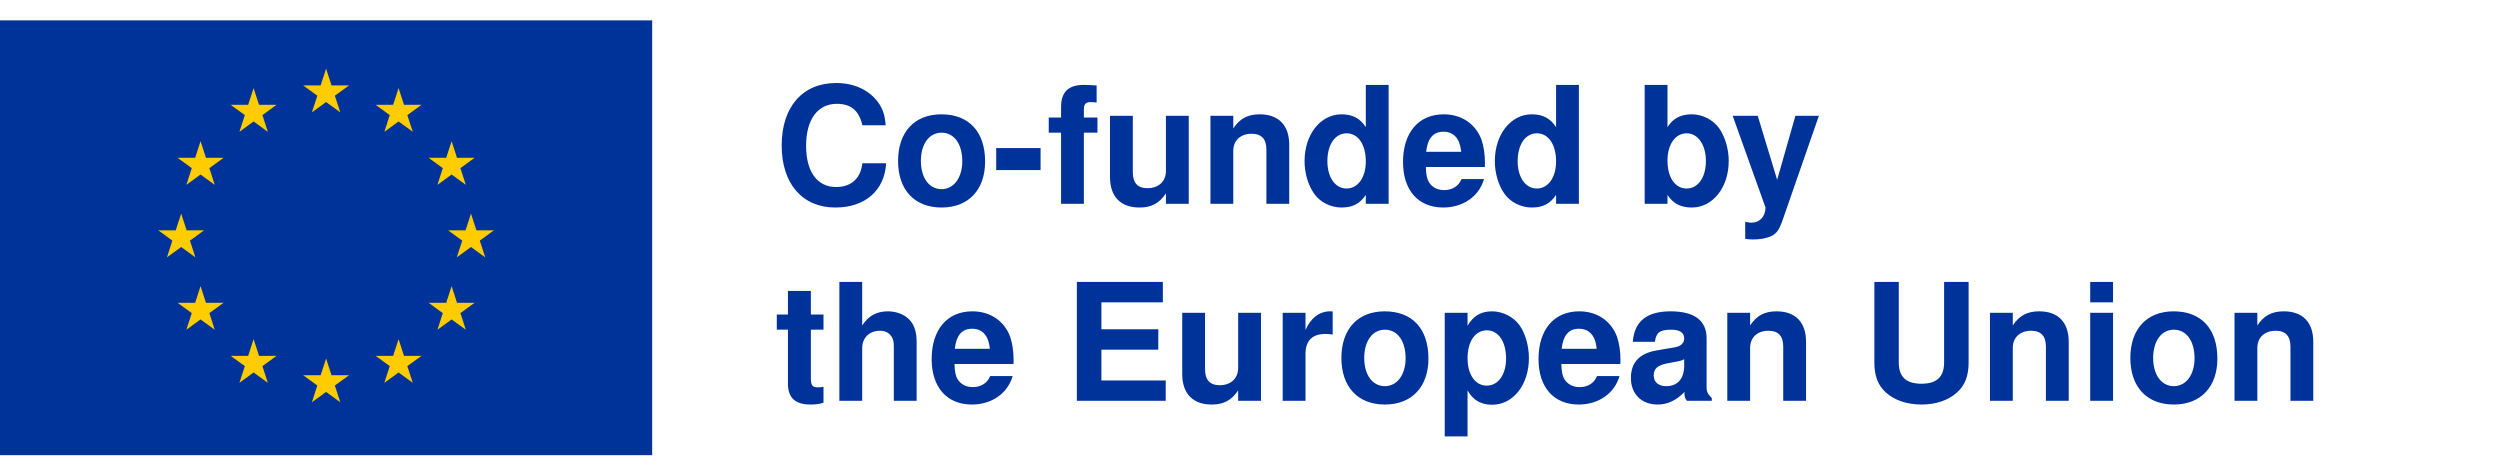
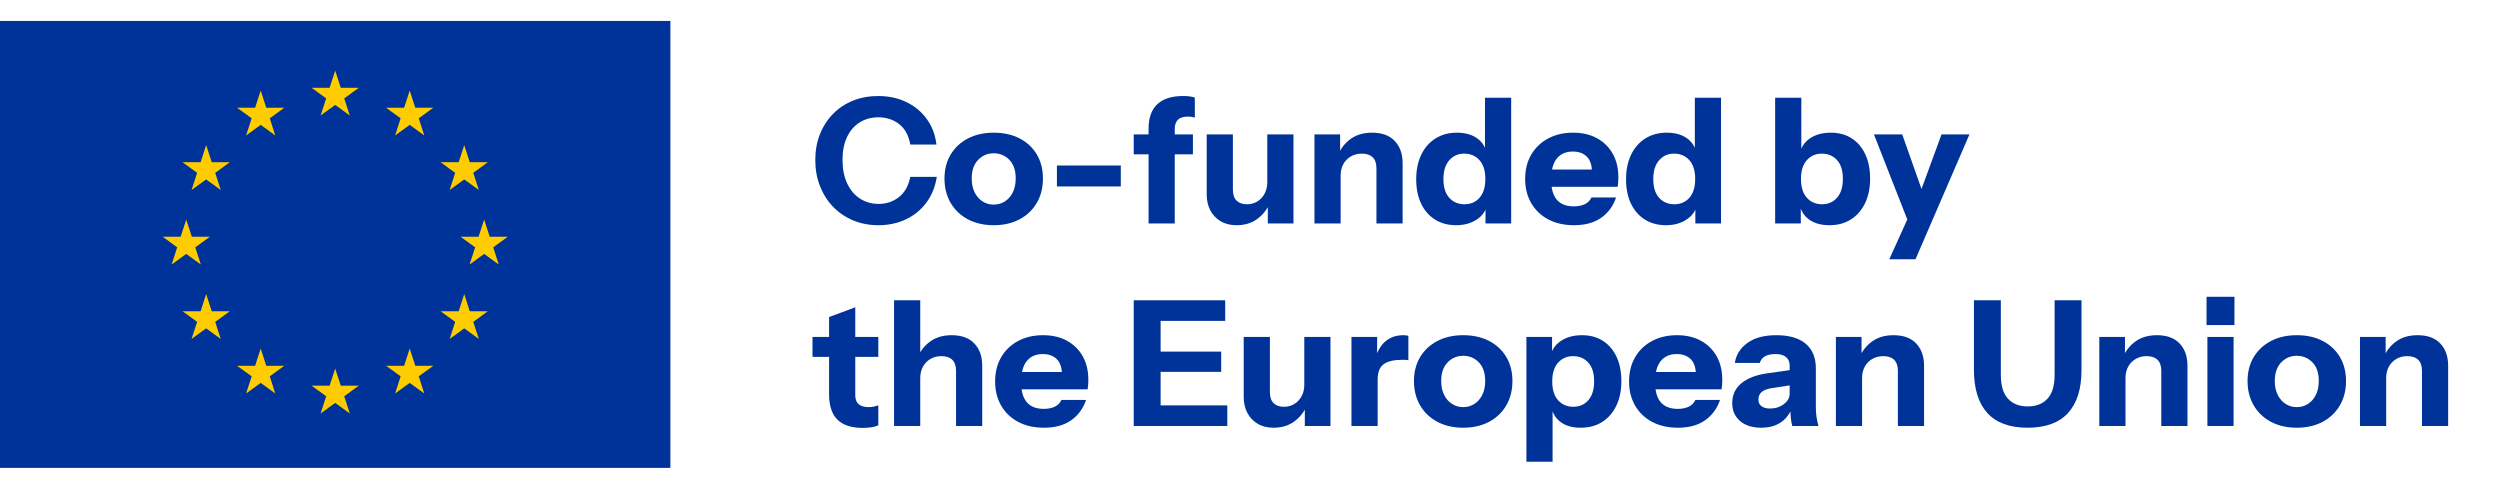
- <svg xmlns="http://www.w3.org/2000/svg" viewBox="0 0 368 70" role="img" aria-label="Co-funded by the European Union">
+ <svg xmlns="http://www.w3.org/2000/svg" viewBox="0 0 358 70" role="img" aria-label="Co-funded by the European Union">
  <rect x="0" y="3.0" width="96.0" height="64.0" fill="#003399" />
  <g fill="#FFCC00">
    <polygon points="48.00,10.11 47.20,12.57 44.62,12.57 46.71,14.09 45.91,16.54 48.00,15.02 50.09,16.54 49.29,14.09 51.38,12.57 48.80,12.57" />
    <polygon points="58.67,12.97 57.87,15.43 55.29,15.43 57.37,16.94 56.58,19.40 58.67,17.88 60.76,19.40 59.96,16.94 62.05,15.43 59.47,15.43" />
    <polygon points="66.48,20.78 65.68,23.23 63.09,23.23 65.18,24.75 64.39,27.21 66.48,25.69 68.57,27.21 67.77,24.75 69.86,23.23 67.27,23.23" />
    <polygon points="69.33,31.44 68.53,33.90 65.95,33.90 68.04,35.42 67.24,37.88 69.33,36.36 71.42,37.88 70.63,35.42 72.71,33.90 70.13,33.90" />
    <polygon points="66.48,42.11 65.68,44.57 63.09,44.57 65.18,46.09 64.39,48.54 66.48,47.02 68.57,48.54 67.77,46.09 69.86,44.57 67.27,44.57" />
    <polygon points="58.67,49.92 57.87,52.38 55.29,52.38 57.37,53.89 56.58,56.35 58.67,54.83 60.76,56.35 59.96,53.89 62.05,52.38 59.47,52.38" />
    <polygon points="48.00,52.78 47.20,55.23 44.62,55.23 46.71,56.75 45.91,59.21 48.00,57.69 50.09,59.21 49.29,56.75 51.38,55.23 48.80,55.23" />
    <polygon points="37.33,49.92 36.53,52.38 33.95,52.38 36.04,53.89 35.24,56.35 37.33,54.83 39.42,56.35 38.63,53.89 40.71,52.38 38.13,52.38" />
    <polygon points="29.52,42.11 28.73,44.57 26.14,44.57 28.23,46.09 27.43,48.54 29.52,47.02 31.61,48.54 30.82,46.09 32.91,44.57 30.32,44.57" />
    <polygon points="26.67,31.44 25.87,33.90 23.29,33.90 25.37,35.42 24.58,37.88 26.67,36.36 28.76,37.88 27.96,35.42 30.05,33.90 27.47,33.90" />
    <polygon points="29.52,20.78 28.73,23.23 26.14,23.23 28.23,24.75 27.43,27.21 29.52,25.69 31.61,27.21 30.82,24.75 32.91,23.23 30.32,23.23" />
    <polygon points="37.33,12.97 36.53,15.43 33.95,15.43 36.04,16.94 35.24,19.40 37.33,17.88 39.42,19.40 38.63,16.94 40.71,15.43 38.13,15.43" />
  </g>
-   <g fill="#003399" font-family="Helvetica Neue, Helvetica, Arial, sans-serif" font-weight="700" font-size="24">
-     <text x="114" y="30">Co-funded by</text>
-     <text x="114" y="59">the European Union</text>
+   <g fill="#003399">
+     <path transform="translate(116.00 32.00) scale(0.025 -0.025)" d="M391 -10Q313 -10 247.0 17.5Q181 45 132.5 95.0Q84 145 57.0 213.5Q30 282 30 363Q30 444 56.5 511.0Q83 578 131.5 627.5Q180 677 246.0 703.5Q312 730 391 730Q480 730 551.5 695.5Q623 661 668.5 598.5Q714 536 724 452H574Q561 529 511.0 568.5Q461 608 392 608Q331 608 284.5 579.0Q238 550 212.0 495.5Q186 441 186 364Q186 286 212.5 229.5Q239 173 286.0 142.5Q333 112 394 112Q459 112 509.0 151.0Q559 190 574 267H726Q713 183 667.0 120.5Q621 58 550.0 24.0Q479 -10 391 -10Z" />
+     <path transform="translate(134.75 32.00) scale(0.025 -0.025)" d="M302 -10Q218 -10 154.5 23.5Q91 57 55.5 117.5Q20 178 20 257Q20 336 55.5 395.0Q91 454 154.5 487.0Q218 520 302 520Q387 520 450.5 487.0Q514 454 549.0 395.0Q584 336 584 257Q584 178 548.5 117.5Q513 57 449.5 23.5Q386 -10 302 -10ZM302 108Q337 108 365.5 126.0Q394 144 411.0 177.5Q428 211 428 258Q428 327 391.5 364.5Q355 402 302 402Q249 402 212.5 364.0Q176 326 176 258Q176 211 193.0 177.5Q210 144 238.5 126.0Q267 108 302 108Z" />
+     <path transform="translate(149.85 32.00) scale(0.025 -0.025)" d="M60 212V332H426V212Z" />
+     <path transform="translate(162.00 32.00) scale(0.025 -0.025)" d="M99 0V544Q99 636 149.0 683.0Q199 730 297 730Q318 730 333.5 728.0Q349 726 364 721V606Q357 609 347.0 610.5Q337 612 323 612Q285 612 267.0 594.0Q249 576 249 542V0ZM14 396V510H353V396Z" />
+     <path transform="translate(171.45 32.00) scale(0.025 -0.025)" d="M225 -10Q171 -10 132.5 13.5Q94 37 74.0 76.5Q54 116 54 165V510H204V194Q204 152 225.0 131.0Q246 110 284 110Q318 110 344.0 126.0Q370 142 385.5 170.5Q401 199 401 236L414 113Q389 58 341.0 24.0Q293 -10 225 -10ZM404 0V120H401V510H551V0Z" />
+     <path transform="translate(186.73 32.00) scale(0.025 -0.025)" d="M60 0V510H207V390H210V0ZM415 0V316Q415 358 393.5 379.0Q372 400 331 400Q296 400 268.5 384.0Q241 368 225.5 340.0Q210 312 210 274L197 397Q222 453 270.5 486.5Q319 520 390 520Q475 520 520.0 472.5Q565 425 565 345V0Z" />
+     <path transform="translate(202.20 32.00) scale(0.025 -0.025)" d="M421 0V113L431 111Q421 56 371.5 23.0Q322 -10 253 -10Q183 -10 131.5 22.5Q80 55 52.0 114.0Q24 173 24 253Q24 334 53.0 394.0Q82 454 134.5 487.0Q187 520 257 520Q330 520 375.5 486.0Q421 452 429 393L418 392V720H568V0ZM301 110Q354 110 387.0 147.5Q420 185 420 255Q420 325 386.5 362.5Q353 400 299 400Q247 400 213.5 362.0Q180 324 180 254Q180 184 213.5 147.0Q247 110 301 110Z" />
+     <path transform="translate(217.90 32.00) scale(0.025 -0.025)" d="M300 -10Q215 -10 152.0 23.5Q89 57 54.5 117.0Q20 177 20 255Q20 334 54.5 393.5Q89 453 151.0 486.5Q213 520 295 520Q374 520 432.0 488.0Q490 456 522.0 399.0Q554 342 554 265Q554 249 553.0 235.5Q552 222 550 210H108V309H429L403 291Q403 353 373.5 382.5Q344 412 293 412Q234 412 201.5 372.0Q169 332 169 252Q169 174 201.5 136.0Q234 98 299 98Q335 98 361.0 110.0Q387 122 400 149H541Q516 75 455.5 32.5Q395 -10 300 -10Z" />
+     <path transform="translate(232.25 32.00) scale(0.025 -0.025)" d="M421 0V113L431 111Q421 56 371.5 23.0Q322 -10 253 -10Q183 -10 131.5 22.5Q80 55 52.0 114.0Q24 173 24 253Q24 334 53.0 394.0Q82 454 134.5 487.0Q187 520 257 520Q330 520 375.5 486.0Q421 452 429 393L418 392V720H568V0ZM301 110Q354 110 387.0 147.5Q420 185 420 255Q420 325 386.5 362.5Q353 400 299 400Q247 400 213.5 362.0Q180 324 180 254Q180 184 213.5 147.0Q247 110 301 110Z" />
+     <path transform="translate(252.70 32.00) scale(0.025 -0.025)" d="M371 -10Q298 -10 252.5 24.0Q207 58 199 117L207 118V0H60V720H210V397L201 399Q212 455 259.5 487.5Q307 520 379 520Q448 520 498.5 487.5Q549 455 576.5 396.0Q604 337 604 257Q604 176 575.0 116.0Q546 56 494.0 23.0Q442 -10 371 -10ZM329 110Q382 110 415.0 148.0Q448 186 448 256Q448 326 414.5 363.0Q381 400 327 400Q275 400 241.5 362.5Q208 325 208 255Q208 185 241.5 147.5Q275 110 329 110Z" />
+     <path transform="translate(268.40 32.00) scale(0.025 -0.025)" d="M86 -205 227 107 253 150 385 510H545L236 -205ZM194 10 -2 510H160L321 54Z" />
+   </g>
+   <g fill="#003399">
+     <path transform="translate(116.00 61.00) scale(0.025 -0.025)" d="M302 -11Q204 -11 156.5 36.5Q109 84 109 181V624L259 680V176Q259 142 278.0 125.0Q297 108 337 108Q352 108 365.0 111.0Q378 114 391 118V4Q378 -3 354.5 -7.0Q331 -11 302 -11ZM14 396V510H391V396Z" />
+     <path transform="translate(126.53 61.00) scale(0.025 -0.025)" d="M60 0V720H210V0ZM415 0V316Q415 358 393.5 379.0Q372 400 331 400Q296 400 268.5 384.0Q241 368 225.5 340.0Q210 312 210 274L197 397Q222 453 270.5 486.5Q319 520 390 520Q475 520 520.0 472.5Q565 425 565 345V0Z" />
+     <path transform="translate(142.00 61.00) scale(0.025 -0.025)" d="M300 -10Q215 -10 152.0 23.5Q89 57 54.5 117.0Q20 177 20 255Q20 334 54.5 393.5Q89 453 151.0 486.5Q213 520 295 520Q374 520 432.0 488.0Q490 456 522.0 399.0Q554 342 554 265Q554 249 553.0 235.5Q552 222 550 210H108V309H429L403 291Q403 353 373.5 382.5Q344 412 293 412Q234 412 201.5 372.0Q169 332 169 252Q169 174 201.5 136.0Q234 98 299 98Q335 98 361.0 110.0Q387 122 400 149H541Q516 75 455.5 32.5Q395 -10 300 -10Z" />
+     <path transform="translate(161.10 61.00) scale(0.025 -0.025)" d="M50 0V720H204V0ZM122 0V118H586V0ZM122 310V426H551V310ZM122 602V720H574V602Z" />
+     <path transform="translate(176.75 61.00) scale(0.025 -0.025)" d="M225 -10Q171 -10 132.5 13.5Q94 37 74.0 76.5Q54 116 54 165V510H204V194Q204 152 225.0 131.0Q246 110 284 110Q318 110 344.0 126.0Q370 142 385.5 170.5Q401 199 401 236L414 113Q389 58 341.0 24.0Q293 -10 225 -10ZM404 0V120H401V510H551V0Z" />
+     <path transform="translate(192.03 61.00) scale(0.025 -0.025)" d="M60 0V510H207V390H210V0ZM210 266 197 387Q215 452 256.0 486.0Q297 520 358 520Q377 520 386 516V376Q381 378 372.0 378.5Q363 379 350 379Q278 379 244.0 353.5Q210 328 210 266Z" />
+     <path transform="translate(201.98 61.00) scale(0.025 -0.025)" d="M302 -10Q218 -10 154.5 23.5Q91 57 55.5 117.5Q20 178 20 257Q20 336 55.5 395.0Q91 454 154.5 487.0Q218 520 302 520Q387 520 450.5 487.0Q514 454 549.0 395.0Q584 336 584 257Q584 178 548.5 117.5Q513 57 449.5 23.5Q386 -10 302 -10ZM302 108Q337 108 365.5 126.0Q394 144 411.0 177.5Q428 211 428 258Q428 327 391.5 364.5Q355 402 302 402Q249 402 212.5 364.0Q176 326 176 258Q176 211 193.0 177.5Q210 144 238.5 126.0Q267 108 302 108Z" />
+     <path transform="translate(217.08 61.00) scale(0.025 -0.025)" d="M371 -10Q298 -10 254.0 24.0Q210 58 202 117L210 118V-205H60V510H207V397L198 399Q209 455 258.0 487.5Q307 520 379 520Q448 520 498.5 487.5Q549 455 576.5 396.0Q604 337 604 257Q604 176 575.0 116.0Q546 56 494.0 23.0Q442 -10 371 -10ZM329 110Q382 110 415.0 148.0Q448 186 448 256Q448 326 414.5 363.0Q381 400 327 400Q275 400 241.5 362.5Q208 325 208 255Q208 185 241.5 147.5Q275 110 329 110Z" />
+     <path transform="translate(232.78 61.00) scale(0.025 -0.025)" d="M300 -10Q215 -10 152.0 23.5Q89 57 54.5 117.0Q20 177 20 255Q20 334 54.5 393.5Q89 453 151.0 486.5Q213 520 295 520Q374 520 432.0 488.0Q490 456 522.0 399.0Q554 342 554 265Q554 249 553.0 235.5Q552 222 550 210H108V309H429L403 291Q403 353 373.5 382.5Q344 412 293 412Q234 412 201.5 372.0Q169 332 169 252Q169 174 201.5 136.0Q234 98 299 98Q335 98 361.0 110.0Q387 122 400 149H541Q516 75 455.5 32.5Q395 -10 300 -10Z" />
+     <path transform="translate(247.13 61.00) scale(0.025 -0.025)" d="M381 0Q375 22 372.5 47.0Q370 72 370 105H366V346Q366 377 345.5 394.5Q325 412 285 412Q247 412 224.5 399.0Q202 386 195 361H52Q62 430 123.0 475.0Q184 520 290 520Q400 520 458.0 471.0Q516 422 516 330V105Q516 80 519.5 54.5Q523 29 531 0ZM203 -10Q127 -10 82.0 28.5Q37 67 37 131Q37 202 90.5 245.5Q144 289 240 302L389 323V236L265 217Q225 211 206.0 195.0Q187 179 187 151Q187 126 205.0 113.0Q223 100 253 100Q300 100 333.0 125.5Q366 151 366 185L380 105Q358 48 313.0 19.0Q268 -10 203 -10Z" />
+     <path transform="translate(261.40 61.00) scale(0.025 -0.025)" d="M60 0V510H207V390H210V0ZM415 0V316Q415 358 393.5 379.0Q372 400 331 400Q296 400 268.5 384.0Q241 368 225.5 340.0Q210 312 210 274L197 397Q222 453 270.5 486.5Q319 520 390 520Q475 520 520.0 472.5Q565 425 565 345V0Z" />
+     <path transform="translate(281.62 61.00) scale(0.025 -0.025)" d="M349 -10Q195 -10 118.5 74.5Q42 159 42 321V720H196V294Q196 200 237.0 156.0Q278 112 350 112Q422 112 463.0 156.0Q504 200 504 293V720H658V319Q658 159 581.0 74.5Q504 -10 349 -10Z" />
+     <path transform="translate(299.12 61.00) scale(0.025 -0.025)" d="M60 0V510H207V390H210V0ZM415 0V316Q415 358 393.5 379.0Q372 400 331 400Q296 400 268.5 384.0Q241 368 225.5 340.0Q210 312 210 274L197 397Q222 453 270.5 486.5Q319 520 390 520Q475 520 520.0 472.5Q565 425 565 345V0Z" />
+     <path transform="translate(314.60 61.00) scale(0.025 -0.025)" d="M60 0V510H210V0ZM55 578V740H215V578Z" />
+     <path transform="translate(321.35 61.00) scale(0.025 -0.025)" d="M302 -10Q218 -10 154.5 23.5Q91 57 55.5 117.5Q20 178 20 257Q20 336 55.5 395.0Q91 454 154.5 487.0Q218 520 302 520Q387 520 450.5 487.0Q514 454 549.0 395.0Q584 336 584 257Q584 178 548.5 117.5Q513 57 449.5 23.5Q386 -10 302 -10ZM302 108Q337 108 365.5 126.0Q394 144 411.0 177.5Q428 211 428 258Q428 327 391.5 364.5Q355 402 302 402Q249 402 212.5 364.0Q176 326 176 258Q176 211 193.0 177.5Q210 144 238.5 126.0Q267 108 302 108Z" />
+     <path transform="translate(336.45 61.00) scale(0.025 -0.025)" d="M60 0V510H207V390H210V0ZM415 0V316Q415 358 393.5 379.0Q372 400 331 400Q296 400 268.5 384.0Q241 368 225.5 340.0Q210 312 210 274L197 397Q222 453 270.5 486.5Q319 520 390 520Q475 520 520.0 472.5Q565 425 565 345V0Z" />
  </g>
</svg>
